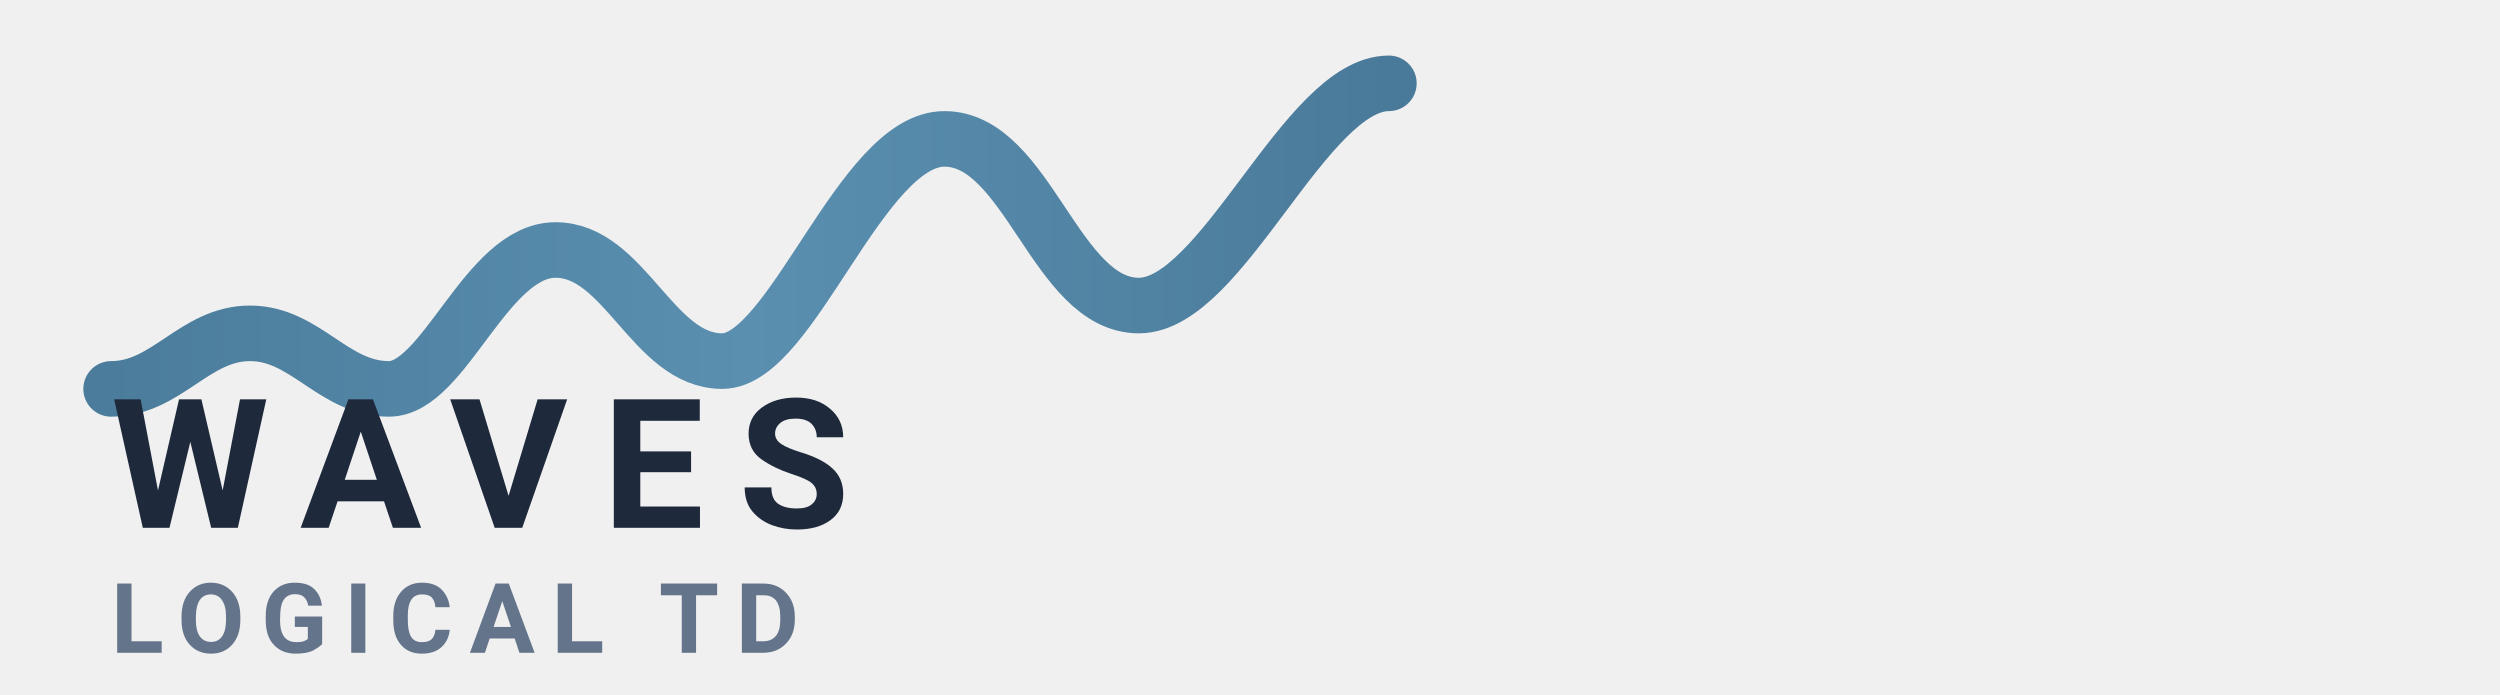
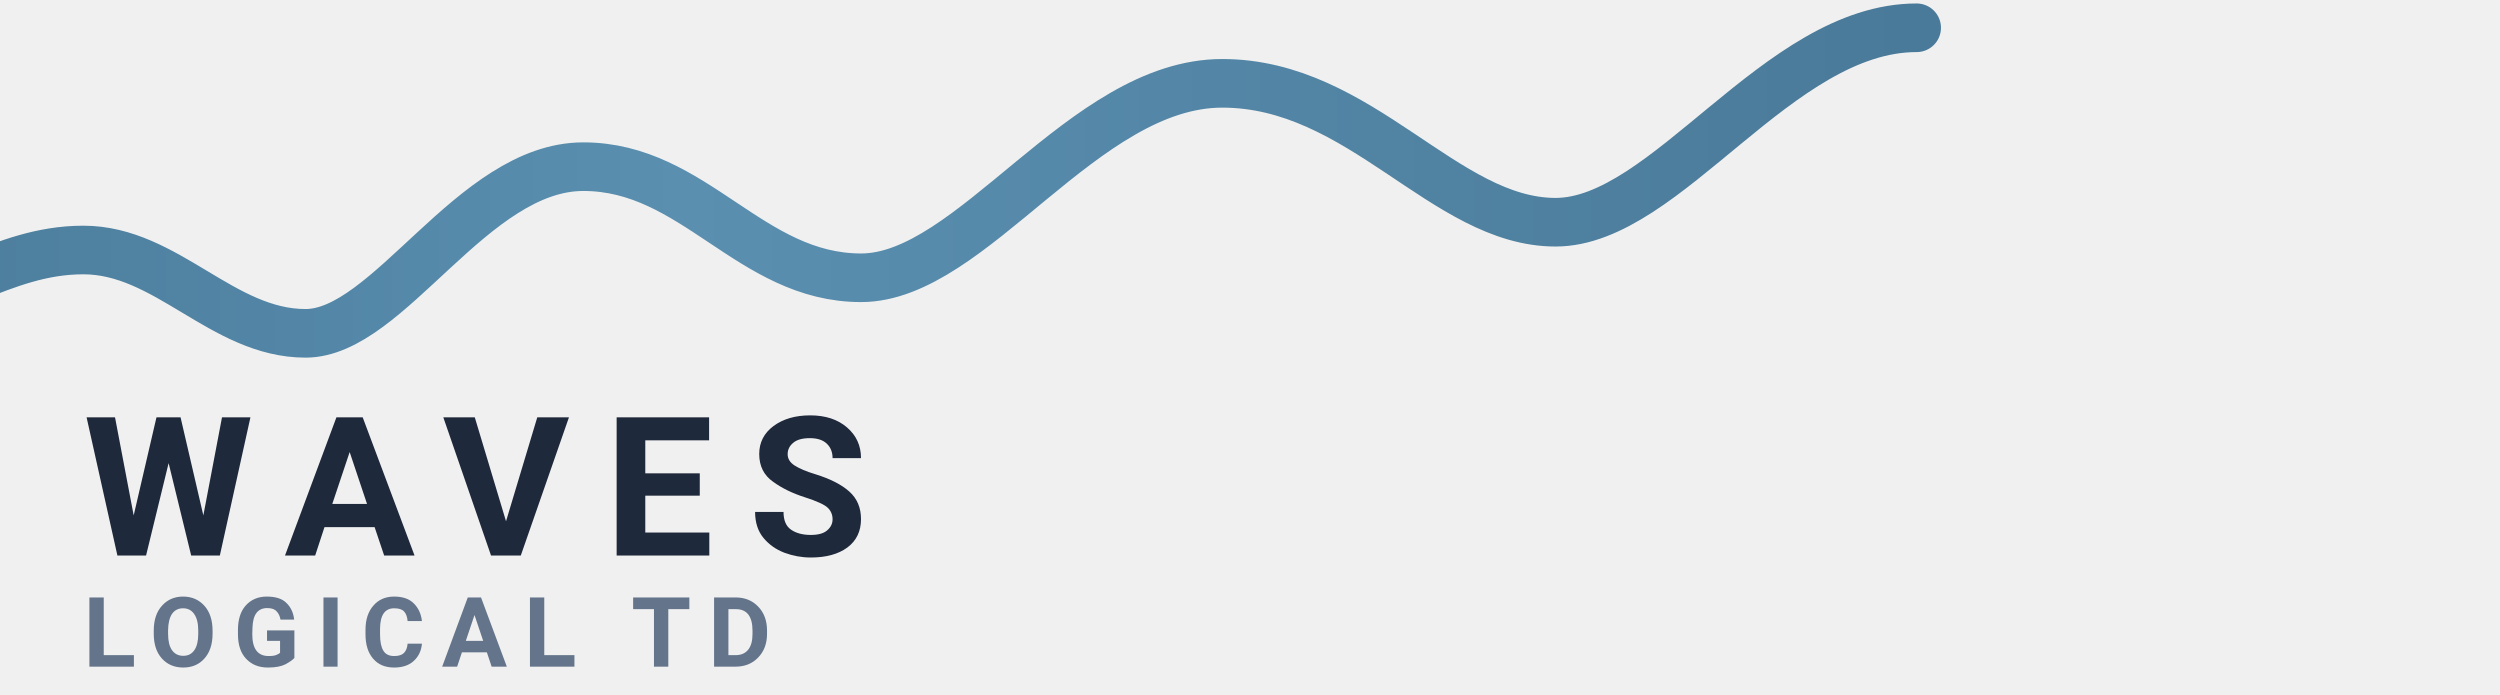
<svg xmlns="http://www.w3.org/2000/svg" width="180" height="50" viewBox="0 0 180 50" fill="none">
  <defs>
-     <linearGradient id="waveGradientMain" x1="0%" y1="50%" x2="100%" y2="50%">
+     <linearGradient id="waveGradientLogo" x1="0%" y1="50%" x2="100%" y2="50%">
      <stop offset="0%" stop-color="#4B7C9B" />
-       <stop offset="50%" stop-color="#5A8FB0" />
+       <stop offset="40%" stop-color="#5A8FB0" />
      <stop offset="100%" stop-color="#4A7A99" />
    </linearGradient>
+     <mask id="textMask">
+       <rect x="0" y="0" width="180" height="50" fill="white" />
+       <rect x="4" y="28" width="58" height="22" fill="black" rx="2" />
+     </mask>
  </defs>
-   <path d="M8 28         C12 28, 14 24, 18 24         C22 24, 24 28, 28 28        C32 28, 35 18, 40 18        C45 18, 47 26, 52 26        C57 26, 62 10, 68 10        C74 10, 76 22, 82 22        C88 22, 94 6, 100 6" stroke="url(#waveGradientMain)" stroke-width="4" fill="none" stroke-linecap="round" stroke-linejoin="round" />
-   <text x="8" y="38" font-family="system-ui, -apple-system, BlinkMacSystemFont, 'Segoe UI', Roboto, sans-serif" font-size="13" font-weight="700" fill="#1E293B" letter-spacing="2.5px">WAVES</text>
-   <text x="8" y="47" font-family="system-ui, -apple-system, BlinkMacSystemFont, 'Segoe UI', Roboto, sans-serif" font-size="7" font-weight="600" fill="#64748B" letter-spacing="1.2px">LOGICAL TD</text>
+   <g mask="url(#textMask)">
+     <path d="M-10 22           C-4 22, 0 18, 6 18           C12 18, 16 24, 22 24          C28 24, 34 12, 42 12          C50 12, 54 20, 62 20          C70 20, 78 6, 88 6          C98 6, 104 16, 112 16          C120 16, 128 2, 138 2" stroke="url(#waveGradientLogo)" stroke-width="3.5" fill="none" stroke-linecap="round" stroke-linejoin="round" />
+   </g>
+   <text x="6" y="40" font-family="system-ui, -apple-system, BlinkMacSystemFont, 'Segoe UI', Roboto, sans-serif" font-size="14" font-weight="700" fill="#1E293B" letter-spacing="2.5px">WAVES</text>
+   <text x="6" y="48" font-family="system-ui, -apple-system, BlinkMacSystemFont, 'Segoe UI', Roboto, sans-serif" font-size="7" font-weight="600" fill="#64748B" letter-spacing="1.2px">LOGICAL TD</text>
</svg>
